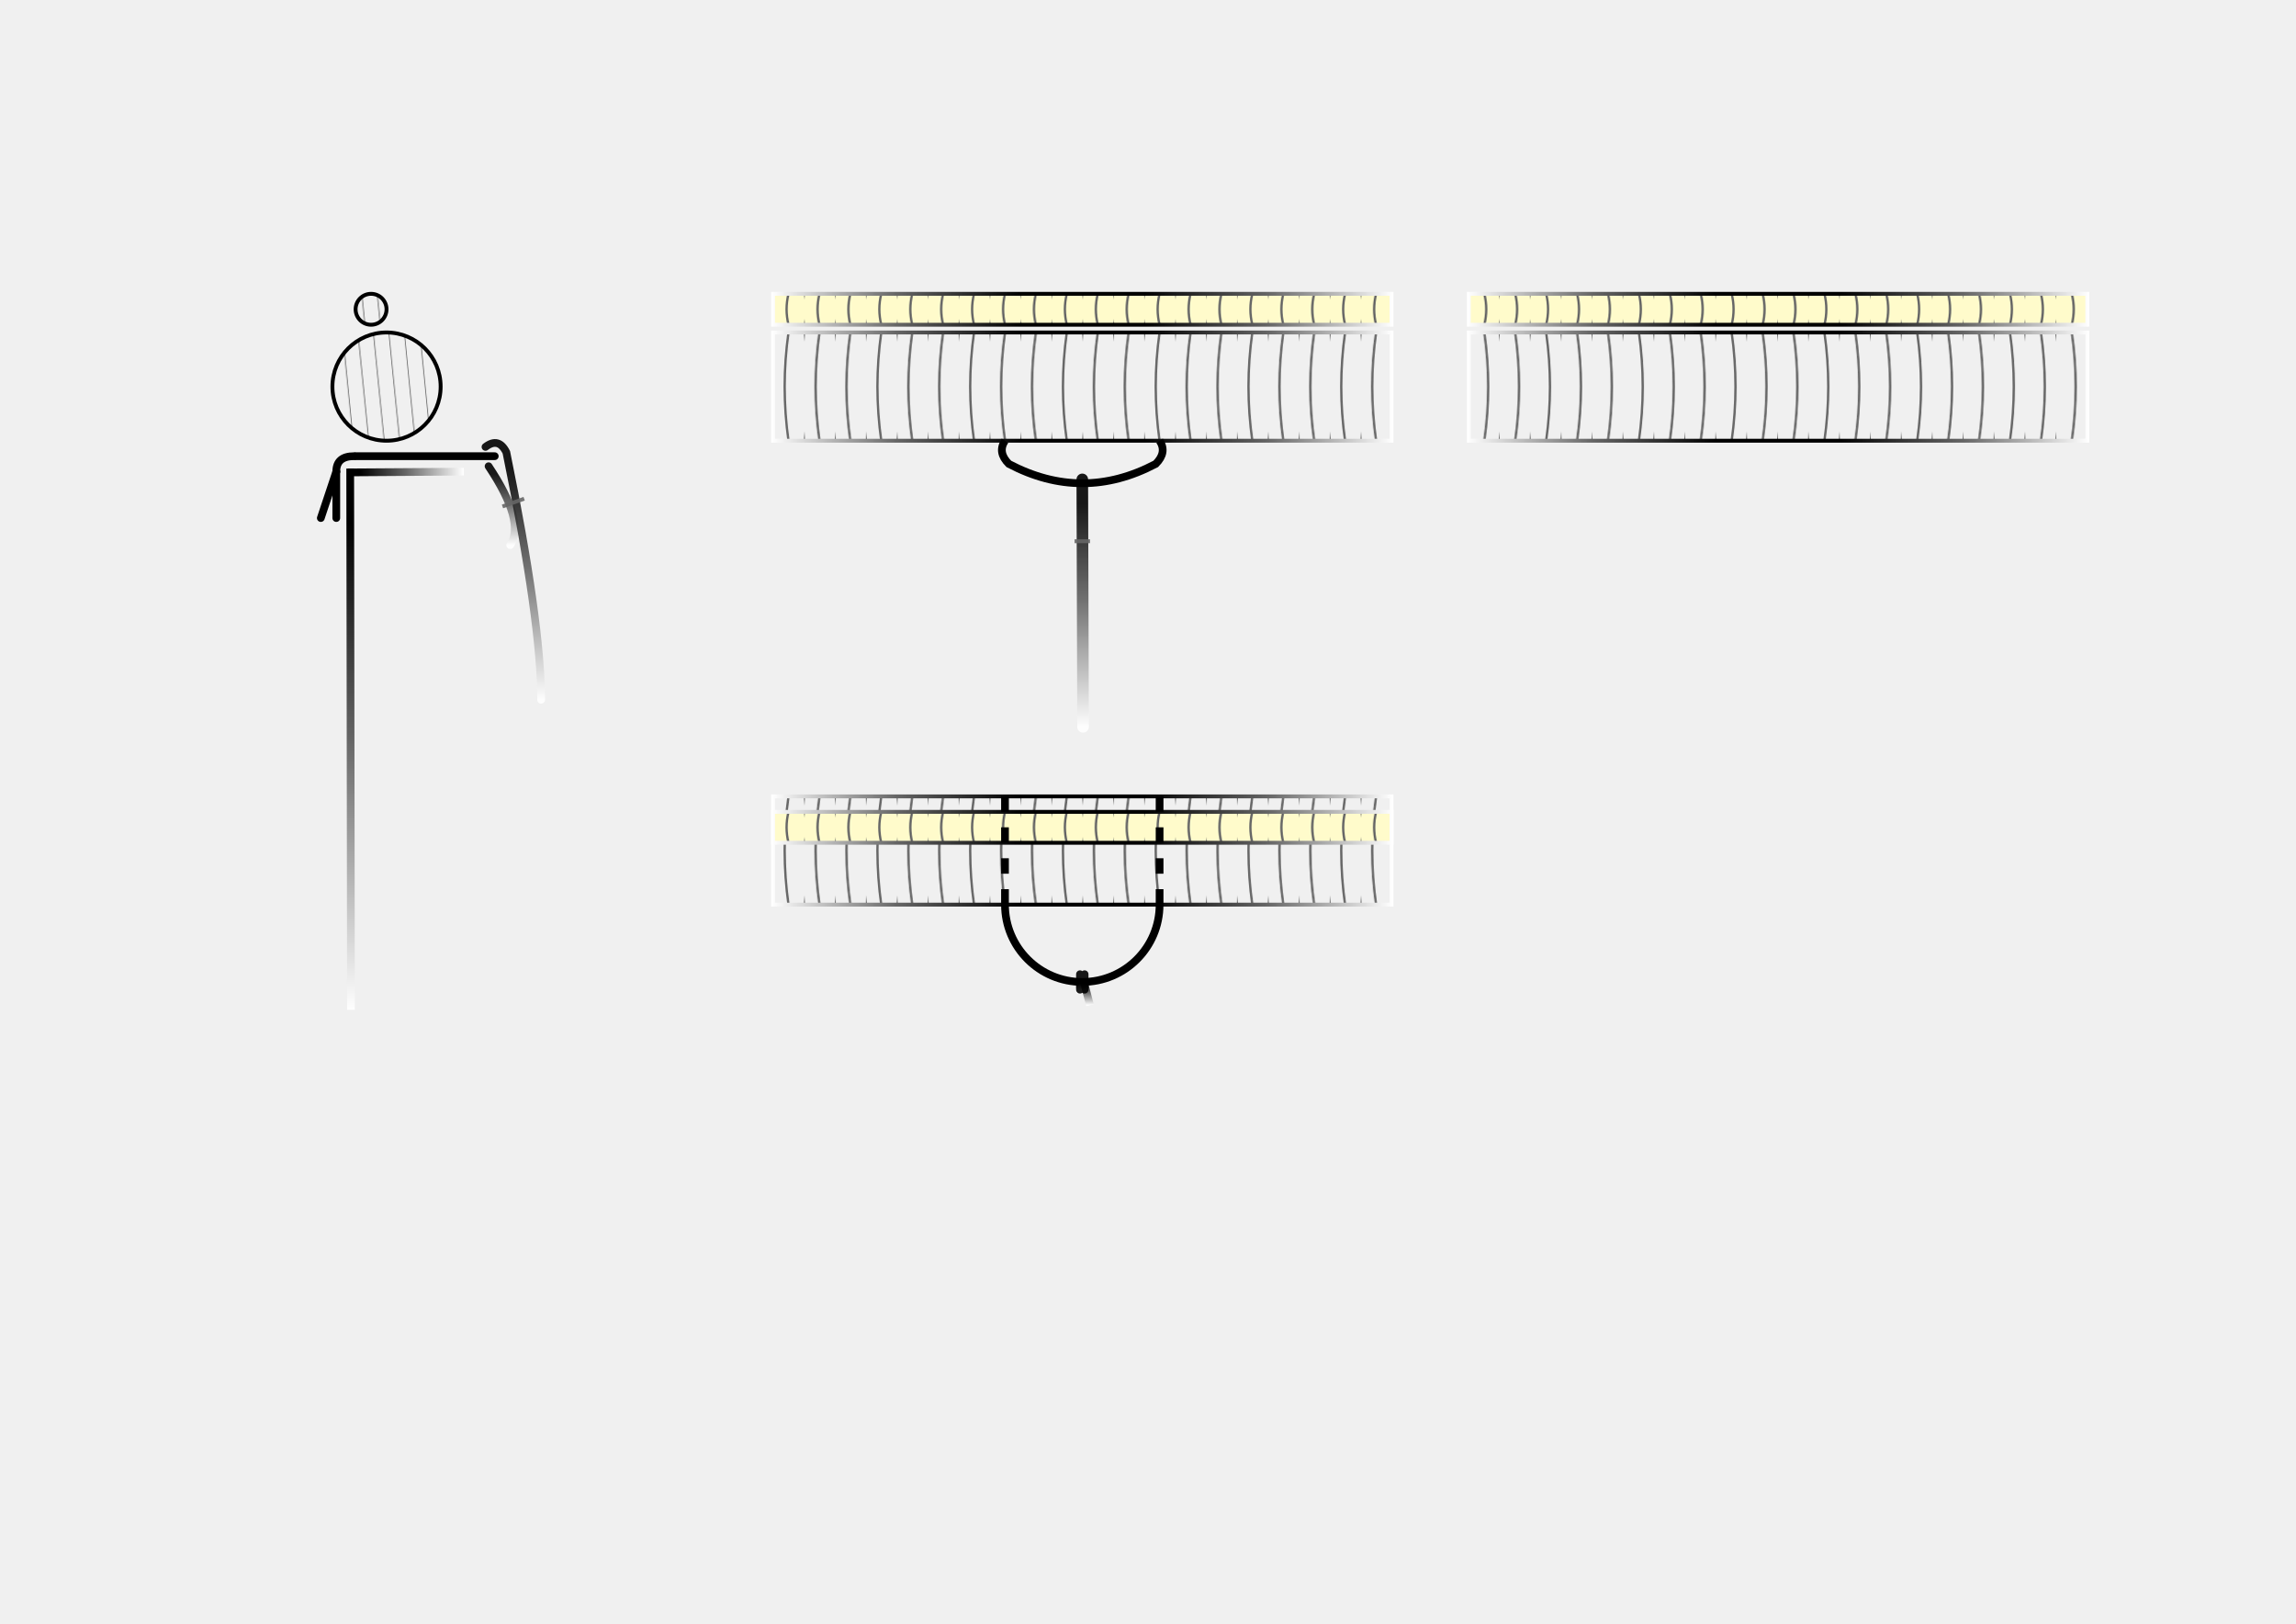
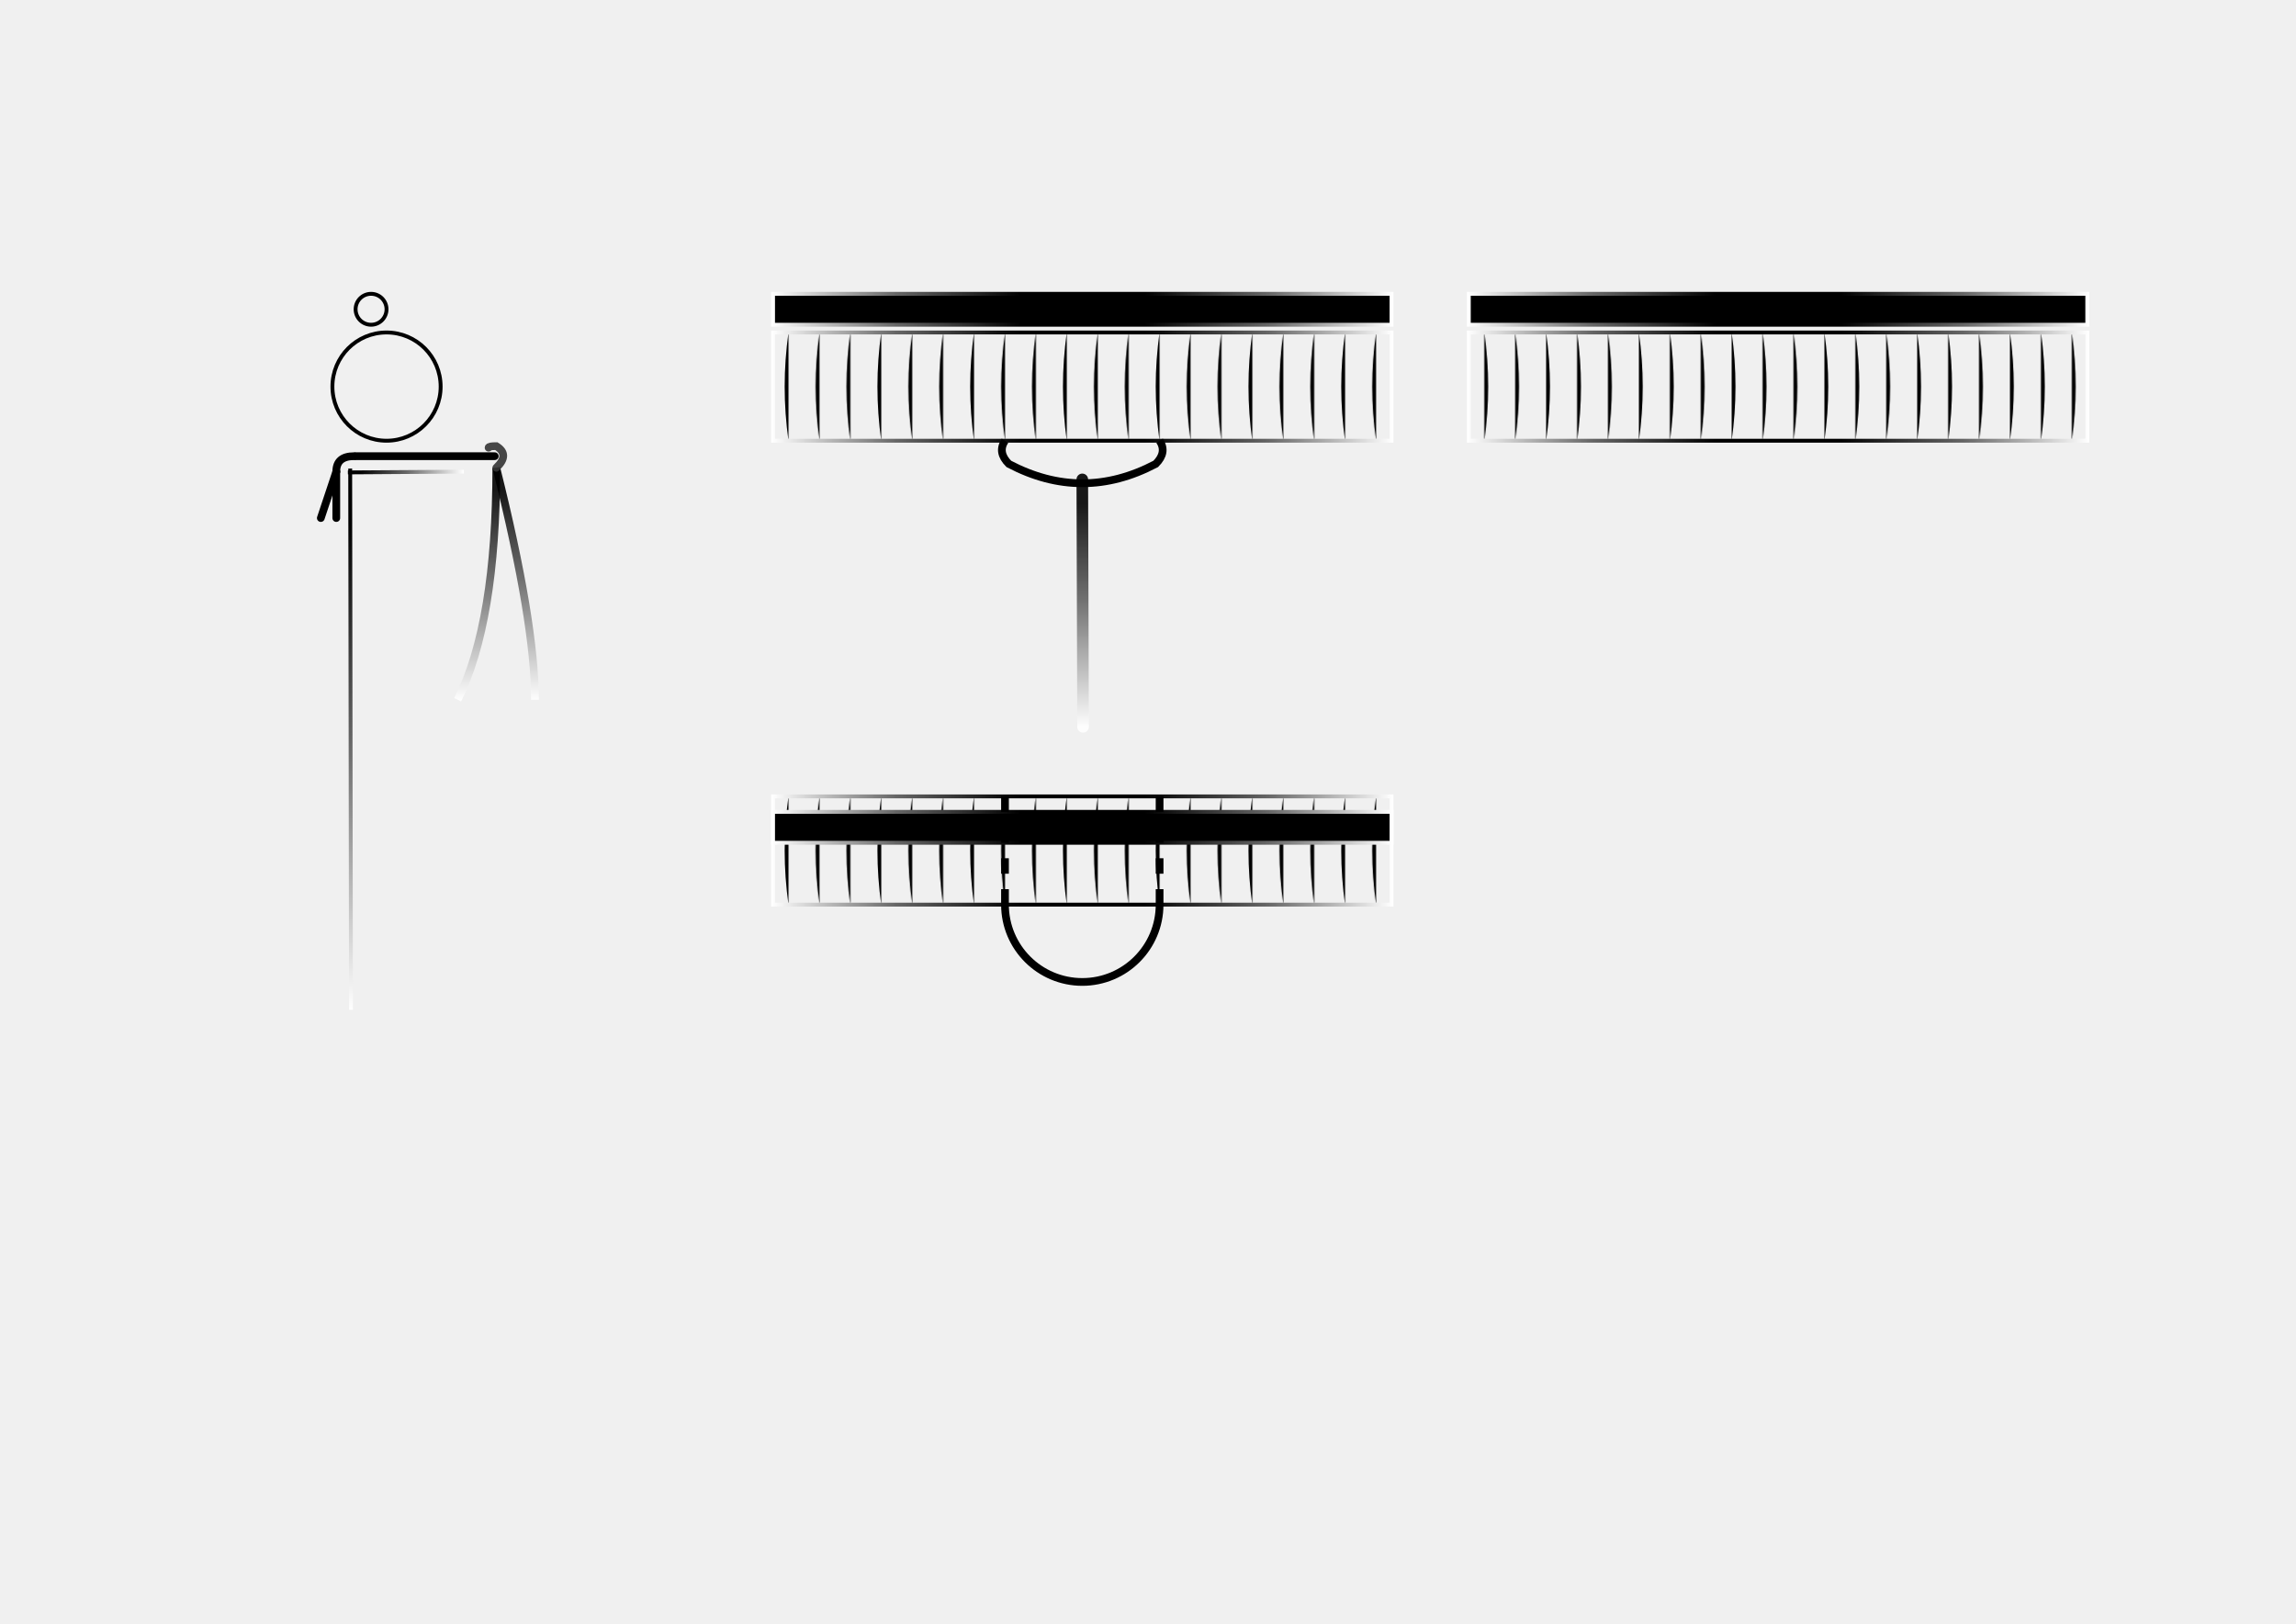
<svg xmlns="http://www.w3.org/2000/svg" xmlns:xlink="http://www.w3.org/1999/xlink" x="0" y="0" width="297mm" height="210mm" viewBox="0 0 297 210" preserveAspectRatio="xMinYMin meet" version="1.1">
  <defs>
    <linearGradient id="fading">
      <stop offset="0%" stop-color="#FFFFFF" />
      <stop offset="50%" stop-color="#666666" />
      <stop offset="90%" stop-color="#000000" />
    </linearGradient>
    <linearGradient id="fadingBothEnds">
      <stop offset="0%" stop-color="#FFFFFF" />
      <stop offset="20%" stop-color="#666666" />
      <stop offset="40%" stop-color="#000000" />
      <stop offset="60%" stop-color="#000000" />
      <stop offset="80%" stop-color="#666666" />
      <stop offset="100%" stop-color="#FFFFFF" />
    </linearGradient>
    <linearGradient id="fadingDown" xlink:href="#fading" x1="0%" y1="100%" x2="0%" y2="0%" />
    <linearGradient id="fadingUp" xlink:href="#fading" x1="0%" y1="0%" x2="0%" y2="100%" />
    <pattern id="gluedPattern" patternUnits="userSpaceOnUse" viewBox="0 0 3 5" x="0" y="0" width="3" height="5">
-       <path d="M 0,5 L 3,0 " class="glued" stroke="#666666" stroke-width="0.5" />
+       <path d="M 0,5 L 3,0 " class="line4" />
    </pattern>
    <pattern id="thicknessCutoutTile" patternUnits="userSpaceOnUse" patternContentUnits="userSpaceOnUse" x="0" y="-10" width="2" height="50">
-       <path d="M0,0 L5,50" class="line2" fill="none" stroke="#666666" stroke-width="0.1" stroke-linejoin="miter" />
+       <path d="M0,0 L5,50" class="line3" />
    </pattern>
    <pattern id="endbandFill" x="0" y="0" width="4" height="14" patternUnits="userSpaceOnUse">
-       <path d="M0,0 Q-1,7 0,14 M2,0 Q1,7 2,14" stroke="#666666" stroke-width="0.3" fill="none" />
+       <path d="M0,0 Q-1,7 0,14 M2,0 Q1,7 2,14" class="line2" />
    </pattern>
    <pattern id="endbandFill2" x="0" y="0" width="4" height="4" patternUnits="userSpaceOnUse">
-       <path d="M0,0 L4,0 4,4 0,4z" stroke="#FFFFFF" stroke-opacity="0" fill="#FFFBCB" fill-opacity="1" />
-       <path d="M0,0 Q-0.5,2 0,4 M2,0 Q1.5,2 2,4" stroke="#666666" stroke-width="0.3" fill="none" />
+       <path d="M0,0 L4,0 4,4 0,4z" class="fill2" />
+       <path d="M0,0 Q-0.5,2 0,4 M2,0 Q1.5,2 2,4" class="line2" />
    </pattern>
    <clipPath id="knot_back_clip">
      <path d="M-1,-1 L3,-1 3,2 -1,2z" />
    </clipPath>
    <clipPath id="span2_clip">
      <path d="M-1,-7 L-1,11 21,11 21,-7z" />
    </clipPath>
    <g id="endbandCore">
-       <circle r="7" cx="0" cy="0" fill="url(#thicknessCutoutTile)" />
+       <circle r="7" cx="0" cy="0" fill="url(#thicknessCutoutTile)" class="line4" />
    </g>
    <g id="endbandCore_front">
-       <path d="M0,0 L80,0 80,14 0,14z" stroke="url(#fadingBothEnds)" fill="url(#endbandFill)" />
+       <path d="M0,0 L80,0 80,14 0,14z" stroke="url(#fadingBothEnds)" fill="url(#endbandFill)" stroke-width="0.5" />
    </g>
    <g id="crowningCore">
-       <circle r="2" cx="0" cy="0" fill="url(#thicknessCutoutTile)" />
+       <circle r="2" cx="0" cy="0" fill="url(#thicknessCutoutTile)" class="line4" />
    </g>
    <g id="crowningCore_front">
-       <path d="M0,0 L80,0 80,4 0,4z" stroke="url(#fadingBothEnds)" fill="url(#endbandFill2)" />
-     </g>
-     <g id="textblock">
+       <path d="M0,0 L80,0 80,4 0,4z" stroke="url(#fadingBothEnds)" fill="url(#endbandFill2)" stroke-width="0.5" />
+     </g>
+     <g id="textblock" stroke-width="0.5">
      <g id="edges" transform="scale(-1, 1) translate(-45)">
        <path d="M0,0 L15,0.1" stroke="url(#fading)" />
        <path d="M0,0 L 70,0.1" stroke="url(#fading)" transform="rotate(-90, 45, 0) translate(-24.6, -30.4)" />
      </g>
    </g>
    <g id="type1">
      <path d="M0,0 L18,0" stroke-linecap="round" />
    </g>
    <g id="span_front">
      <path d="M0,0 Q-1,1.5 0.5,3 Q10,8 19.5,3 Q21,1.5 20,0" />
    </g>
    <g id="span_above">
      <path d="M0,0 A10,10 0 0,0 20,0" />
      <path d="M0,0 L0,-15 M20,0 L20,-15" stroke-linecap="butt" stroke-dasharray="2 2" />
    </g>
    <g id="multipleSpan_back">
      <path d="M0,0 Q10,2.5 20,0" stroke-linecap="round" />
    </g>
    <g id="multipleSpan_back_above" stroke-linecap="round">
      <path d="M1,-1 Q10,-5 19,-1" />
      <path d="M0,1 Q0,0 1,-1 M20,1 Q20,0 19,-1" />
    </g>
    <g id="closedLoop_front">
      <path d="M-0.5,0 Q-18,3 2,3.5 Q18,3 0.5,0" />
    </g>
    <g id="closedLoop_above">
      <path d="M-0.2,-0.5 Q-1,-8 -0.5,-15 M0.2,0 Q1,-8 0.5,-15" stroke-linecap="butt" stroke-dasharray="2 2" />
      <path d="M-0.5,0 Q-7.5,3 -8.5,8 A5,5 0 0,0 8.5,8 Q7.5,3 0.5,0" />
    </g>
    <g id="twistedSpan">
      <path d="M0,0 L10,0 Q16,0 18,-2 Q14,-4 10,0" stroke-linejoin="round" />
    </g>
    <g id="twistedSpan_front">
      <path d="M0,0.5 Q-7,-3.5 -5,-4.5 Q-1.5,-5.5 2,-1.5 Q2,0.5 0,0.5" />
    </g>
    <g id="twistedSpan_above">
      <path d="M-0.2,-0.5 Q-1,-8 -0.5,-15 M0.2,0 Q1,-8 0.5,-15" stroke-linecap="butt" stroke-dasharray="2 2" />
      <path d="M0,0 Q6,10 -3,12.5 Q-7,12 -0.5,0" />
    </g>
    <g id="twistedClosedLoop">
      <path d="M0,0 L10,0 Q19,0 18,-2 Q18,-3 15.7,-4 M14.3,-4.7 Q12,-6 12,-7 A1,1 0 0,1 16,-7 Q16,-4 10,0" stroke-linejoin="round" />
    </g>
    <g id="twistedClosedLoop_front">
      <path d="M0,0 Q-1,-4 2.1,-8 Q3.5,-12 0.5,-10 Q-0.5,-8 1,-6 Q8,-2 0,0" />
    </g>
    <g id="twistedClosedLoop_above" stroke-linejoin="round">
      <path d="M-0.2,-0.5 Q-1,-8 -0.5,-15 M0.2,0 Q1,-8 0.5,-15" stroke-linecap="butt" stroke-dasharray="2 2" />
      <path d="M0.5,0 Q8,6 0,8.5 Q2,3 -2,3.2 Q-4,5 0,8.5 Q-1,4 -0.2,0" />
    </g>
    <g id="knotted">
      <path d="M0,0 L2,0" stroke-linecap="round" />
      <ellipse rx="0.5" ry="0.8" cx="1.7" cy="0.5" transform="rotate(-22, 1.7,0.5)" />
      <path d="M2,1 L4,1" stroke-linecap="round" />
    </g>
    <g id="knotted_above" transform="rotate(-90, 0,0)">
      <use xlink:href="#knotted" />
    </g>
    <g id="knotted_back">
      <use xlink:href="#knotted" clip-path="url(#knot_back_clip)" />
    </g>
    <g id="frayed">
      <path d="M1.5,3 L-0.5,9" stroke-linecap="round" />
      <path d="M1.5,3 L1.5,9" stroke-linecap="round" />
      <path d="M1.5,3 Q1.5,1 3.8,1" stroke-linecap="round" />
    </g>
    <g id="frayed2">
      <path d="M4,1 Q-1.1,3 -1.5,9" />
      <path d="M4,1 Q-1.1,3 -1.5,9" transform="rotate(10, 4,1)" />
    </g>
    <g id="frayed_back">
      <path d="M1,0 Q-1,4.5 -2,9" />
      <path d="M1,0 Q0.5,4.5 0,9" />
      <path d="M1,0 Q1.5,4.5 2,9" />
      <path d="M1,0 Q3,4.5 4,9" />
    </g>
    <g id="knottedDoubleLength">
      <path d="M-4.8,32 Q0.2,22 0.2,2" stroke="url(#fadingDown)" />
      <path d="M5.2,32 Q5.2,22 0.2,2" stroke="url(#fadingDown)" />
-       <ellipse rx="1" ry="1.3" cx="0" cy="0" transform="rotate(-22, 1.7,0.5)" stroke="#333333" fill="#333333" />
+       <ellipse rx="1" ry="1.3" cx="0" cy="0" transform="rotate(-22, 1.7,0.5)" class="knot2" />
    </g>
    <g id="knottedDoubleLength_front">
      <use xlink:href="#knottedDoubleLength" />
    </g>
    <g id="knottedDoubleLength_above">
      <path d="M-0.8,4 Q0.1,2 0.2,1" stroke="url(#fadingDown)" />
      <path d="M1,4 Q0.2,1 0.2,1" stroke="url(#fadingDown)" />
-       <ellipse rx="1" ry="1.1" cx="0" cy="0" transform="rotate(-45, 1.7,0.5)" stroke="#333333" fill="#333333" />
+       <ellipse rx="1" ry="1.1" cx="0" cy="0" transform="rotate(-45, 1.7,0.5)" class="knot2" />
    </g>
    <g id="knottedSingleLength">
      <path d="M-0.8,6 Q0.2,2 0.2,2" stroke="url(#fadingDown)" />
      <path d="M5.2,32 Q5.2,22 0.2,2" stroke="url(#fadingDown)" />
-       <ellipse rx="1" ry="1.3" cx="0" cy="0" transform="rotate(-22, 1.7,0.5)" stroke="#333333" fill="#333333" />
+       <ellipse rx="1" ry="1.3" cx="0" cy="0" transform="rotate(-22, 1.7,0.5)" class="knot2" />
    </g>
    <g id="knottedSingleLength_front">
      <use xlink:href="#knottedSingleLength" />
    </g>
    <g id="knottedSingleLength_above">
      <path d="M-0.8,2 Q0.1,2 0.2,1" stroke="url(#fadingDown)" />
      <path d="M1,4 Q0.2,1 0.2,1" stroke="url(#fadingDown)" />
-       <ellipse rx="1" ry="1.1" cx="0" cy="0" transform="rotate(-45, 1.7,0.5)" stroke="#333333" fill="#333333" />
+       <ellipse rx="1" ry="1.1" cx="0" cy="0" transform="rotate(-45, 1.7,0.5)" class="knot2" />
    </g>
    <g id="hitchedDoubleLength">
      <path d="M-4.8,32 Q0.2,22 0.2,2" stroke="url(#fadingDown)" />
      <path d="M5.2,32 Q5.2,22 0.2,2" stroke="url(#fadingDown)" />
      <path d="M0.2,2 Q2,0.3 0.2,-0.8 Q-0.8,-0.8 -0.8,-0.6" stroke="#333333" stroke-linecap="round" />
-       <path d="M-0.8,1.6 Q-0.8,2 1.3,2 M-0.8,1.9 Q-0.8,2.3 1.3,2.3" stroke="#333333" stroke-linecap="round" />
+       <path d="M-0.8,1.6 Q-0.8,2 1.3,2 M-0.8,1.9 Q-0.8,2.3 1.3,2.3" class="hitched" stroke-linecap="round" />
    </g>
    <g id="hitchedDoubleLength_front">
      <path d="M-4.8,32 Q0.2,22 0.2,2" stroke="url(#fadingDown)" />
      <path d="M5.2,32 Q5.2,22 0.2,2" stroke="url(#fadingDown)" />
-       <path d="M0.1,2 Q0.3,0.3 -0.2,-0.6 Q-0.8,-0.7 -0.8,-0.7 M0.5,2 Q0.3,0.3 0.8,-0.6 Q1.4,-0.7 1.4,-0.7" stroke="#333333" stroke-linecap="round" />
-       <path d="M-1.2,1.6 Q0,2.5 1.8,1.6 M-1.2,1.9 Q0,2.8 1.8,1.9" stroke="#333333" stroke-linecap="round" />
+       <path d="M0.1,2 Q0.3,0.3 -0.2,-0.6 Q-0.8,-0.7 -0.8,-0.7 M0.5,2 Q0.3,0.3 0.8,-0.6 Q1.4,-0.7 1.4,-0.7" class="hitched" stroke-linecap="round" />
+       <path d="M-1.2,1.6 Q0,2.5 1.8,1.6 M-1.2,1.9 Q0,2.8 1.8,1.9" class="hitched" stroke-linecap="round" />
    </g>
    <g id="hitchedDoubleLength_above">
      <path d="M-0.8,4 Q0.1,2 0.2,1" stroke="url(#fadingDown)" />
      <path d="M1,4 Q0.2,1 0.2,1" stroke="url(#fadingDown)" />
-       <path d="M0.2,2 L-0.6,-0.2 M0,2.3 L-1,0.1 M0.2,2 L1.2,-0.2 M0.4,2.3 L1.6,0.1 " stroke="#333333" stroke-linecap="round" />
-       <path d="M-1.2,1.8 Q0,2.7 1.8,1.8 M-1.2,2.1 Q0,3 1.8,2.1" stroke="#333333" stroke-linecap="round" />
+       <path d="M0.2,2 L-0.6,-0.2 M0,2.3 L-1,0.1 M0.2,2 L1.2,-0.2 M0.4,2.3 L1.6,0.1" class="hitched" stroke-linecap="round" />
+       <path d="M-1.2,1.8 Q0,2.7 1.8,1.8 M-1.2,2.1 Q0,3 1.8,2.1" class="hitched" stroke-linecap="round" />
    </g>
    <g id="sewnSingleLength">
      <path d="M-0.8,1.8 Q4,9 2,12" stroke="url(#fadingDown)" stroke-linecap="round" />
      <path d="M6,32 Q6,22 1.5,0 Q0.5,-2 -1.2,-0.7" stroke="url(#fadingDown)" stroke-linecap="round" />
-       <path d="M3.8,6 L1,7" stroke="#666666" stroke-width="0.5" />
+       <path d="M3.8,6 L1,7" class="line4" />
    </g>
    <g id="sewnSingleLength_front">
      <path d="M0.1,32 L0,0" stroke="url(#fadingDown)" stroke-linecap="round" />
-       <path d="M-1,8 L1,8" stroke="#666666" stroke-width="0.5" />
+       <path d="M-1,8 L1,8" class="line4" />
    </g>
    <g id="sewnSingleLength_above">
      <path d="M-0.8,2 Q0.1,2 0.2,1" stroke="url(#fadingDown)" />
      <path d="M1,4 Q0.2,1 0.2,1" stroke="url(#fadingDown)" />
-       <path d="M-0.3,0 L-0.3,2 M0.3,0 L0.3,2" stroke="#000000" stroke-linecap="round" />
+       <path d="M-0.3,0 L-0.3,2 M0.3,0 L0.3,2" class="line" stroke-linecap="round" />
    </g>
    <g id="ɡeneric">
      <path d="M-0.8,1.8 Q4,9 2,12" stroke="url(#fadingDown)" stroke-linecap="round" />
      <path d="M6,32 Q6,22 1.5,0 Q0.5,-2 -1.2,-0.7" stroke="url(#fadingDown)" stroke-linecap="round" />
    </g>
    <g id="ɡeneric_front">
      <path d="M0.1,32 L0,0" stroke="url(#fadingDown)" stroke-linecap="round" />
    </g>
    <g id="ɡeneric_above">
      <path d="M-0.8,2 Q0.1,2 0.2,1" stroke="url(#fadingDown)" />
      <path d="M1,4 Q0.2,1 0.2,1" stroke="url(#fadingDown)" />
-       <path d="M-0.3,0 L-0.3,2 M0.3,0 L0.3,2" stroke="#000000" stroke-linecap="round" />
+       <path d="M-0.3,0 L-0.3,2 M0.3,0 L0.3,2" class="line" stroke-linecap="round" />
    </g>
    <g id="plaitedGroup">
-       <g id="plaitedFill_insetSimple" transform="translate(1, 0)">
-         <path d="M1,0 L2,1" stroke="#000000" stroke-width="0.2" fill="none" />
-         <path d="M0,0 L2,2" stroke="#000000" stroke-width="0.2" fill="none" />
-         <path d="M0,1 L2,3" stroke="#000000" stroke-width="0.2" fill="none" />
-         <path d="M0,2 L1,3" stroke="#000000" stroke-width="0.2" fill="none" />
-         <path d="M0,0 L2,2" stroke="#000000" stroke-width="0.2" fill="none" />
-         <path d="M0,0 Q-0.25,0.5 0,1" stroke="#000000" stroke-width="0.2" fill="none" />
-         <path d="M0,1 Q-0.25,1.5 0,2" stroke="#000000" stroke-width="0.2" fill="none" />
-         <path d="M0,2 Q-0.25,2.5 0,3" stroke="#000000" stroke-width="0.2" fill="none" />
-         <path d="M2,0 Q2.25,0.5 2,1" stroke="#000000" stroke-width="0.2" fill="none" />
-         <path d="M2,1 Q2.25,1.5 2,2" stroke="#000000" stroke-width="0.2" fill="none" />
-         <path d="M2,2 Q2.25,2.5 2,3" stroke="#000000" stroke-width="0.2" fill="none" />
-       </g>
-       <g id="plaitedFill_insetSimple_front" transform="translate(1, 0)">
-         <path d="M0,0 L2,1" stroke="#000000" stroke-width="0.2" fill="none" />
-         <path d="M0,1 L2,2" stroke="#000000" stroke-width="0.2" fill="none" />
-         <path d="M0,2 L2,3" stroke="#000000" stroke-width="0.2" fill="none" />
-         <path d="M2,0 L1,0.5" stroke="#000000" stroke-width="0.2" fill="none" />
-         <path d="M3,0.5 L1,1.5" stroke="#000000" stroke-width="0.2" fill="none" />
-         <path d="M3,1.5 L1,2.5" stroke="#000000" stroke-width="0.2" fill="none" />
-         <path d="M3,2.5 L2,3" stroke="#000000" stroke-width="0.2" fill="none" />
-         <path d="M0,0 Q-0.5,0.5 0,1" stroke="#000000" stroke-width="0.2" fill="none" />
-         <path d="M0,1 Q-0.5,1.5 0,2" stroke="#000000" stroke-width="0.2" fill="none" />
-         <path d="M0,2 Q-0.5,2.5 0,3" stroke="#000000" stroke-width="0.2" fill="none" />
-         <path d="M3,-0.5 Q3.5,0 3,0.5" stroke="#000000" stroke-width="0.2" fill="none" />
-         <path d="M3,0.5 Q3.5,1 3,1.5" stroke="#000000" stroke-width="0.2" fill="none" />
-         <path d="M3,1.5 Q3.5,2 3,2.5" stroke="#000000" stroke-width="0.2" fill="none" />
-         <path d="M3,2.5 Q3.5,3 3,3.5" stroke="#000000" stroke-width="0.2" fill="none" />
-       </g>
-       <g id="plaitedFill_insetComplex" transform="translate(1, 0)">
-         <path d="M0,0 L2,0.5" stroke="#000000" stroke-width="0.2" fill="none" />
-         <path d="M0,0.5 L2,1" stroke="#000000" stroke-width="0.2" fill="none" />
-         <path d="M0,1 L2,1.5" stroke="#000000" stroke-width="0.2" fill="none" />
-         <path d="M0,1.5 L2,2" stroke="#000000" stroke-width="0.2" fill="none" />
-         <path d="M0,2 L2,2.5" stroke="#000000" stroke-width="0.2" fill="none" />
-         <path d="M0,2.5 L2,3" stroke="#000000" stroke-width="0.2" fill="none" />
-         <path d="M0,0 Q-0.25,0.25 0,0.5" stroke="#000000" stroke-width="0.2" fill="none" />
-         <path d="M0,0.5 Q-0.25,0.75 0,1" stroke="#000000" stroke-width="0.2" fill="none" />
-         <path d="M0,1 Q-0.25,1.25 0,1.5" stroke="#000000" stroke-width="0.2" fill="none" />
-         <path d="M0,1.5 Q-0.25,1.75 0,2" stroke="#000000" stroke-width="0.2" fill="none" />
-         <path d="M0,2 Q-0.25,2.25 0,2.5" stroke="#000000" stroke-width="0.2" fill="none" />
-         <path d="M0,2.5 Q-0.25,2.75 0,3" stroke="#000000" stroke-width="0.2" fill="none" />
-         <path d="M2,0 Q2.25,0.25 2,0.5" stroke="#000000" stroke-width="0.2" fill="none" />
-         <path d="M2,0.5 Q2.25,0.75 2,1" stroke="#000000" stroke-width="0.2" fill="none" />
-         <path d="M2,1 Q2.25,1.25 2,1.5" stroke="#000000" stroke-width="0.2" fill="none" />
-         <path d="M2,1.5 Q2.25,1.75 2,2" stroke="#000000" stroke-width="0.2" fill="none" />
-         <path d="M2,2 Q2.25,2.25 2,2.5" stroke="#000000" stroke-width="0.2" fill="none" />
-         <path d="M2,2.5 Q2.25,2.75 2,3" stroke="#000000" stroke-width="0.2" fill="none" />
+       <g id="plaitedFill_insetSimple" transform="translate(1, 0)" class="line5">
+         <path d="M1,0 L2,1" />
+         <path d="M0,0 L2,2" />
+         <path d="M0,1 L2,3" />
+         <path d="M0,2 L1,3" />
+         <path d="M0,0 L2,2" />
+         <path d="M0,0 Q-0.25,0.5 0,1" />
+         <path d="M0,1 Q-0.25,1.5 0,2" />
+         <path d="M0,2 Q-0.25,2.5 0,3" />
+         <path d="M2,0 Q2.25,0.5 2,1" />
+         <path d="M2,1 Q2.25,1.5 2,2" />
+         <path d="M2,2 Q2.25,2.5 2,3" />
+       </g>
+       <g id="plaitedFill_insetSimple_front" transform="translate(1, 0)" class="line5">
+         <path d="M0,0 L2,1" />
+         <path d="M0,1 L2,2" />
+         <path d="M0,2 L2,3" />
+         <path d="M2,0 L1,0.5" />
+         <path d="M3,0.5 L1,1.5" />
+         <path d="M3,1.5 L1,2.5" />
+         <path d="M3,2.5 L2,3" />
+         <path d="M0,0 Q-0.5,0.5 0,1" />
+         <path d="M0,1 Q-0.5,1.5 0,2" />
+         <path d="M0,2 Q-0.5,2.5 0,3" />
+         <path d="M3,-0.5 Q3.5,0 3,0.5" />
+         <path d="M3,0.5 Q3.5,1 3,1.5" />
+         <path d="M3,1.5 Q3.5,2 3,2.5" />
+         <path d="M3,2.5 Q3.5,3 3,3.5" />
+       </g>
+       <g id="plaitedFill_insetComplex" transform="translate(1, 0)" class="line5">
+         <path d="M0,0 L2,0.5" />
+         <path d="M0,0.5 L2,1" />
+         <path d="M0,1 L2,1.5" />
+         <path d="M0,1.5 L2,2" />
+         <path d="M0,2 L2,2.5" />
+         <path d="M0,2.5 L2,3" />
+         <path d="M0,0 Q-0.25,0.25 0,0.5" />
+         <path d="M0,0.5 Q-0.25,0.75 0,1" />
+         <path d="M0,1 Q-0.25,1.25 0,1.5" />
+         <path d="M0,1.5 Q-0.25,1.75 0,2" />
+         <path d="M0,2 Q-0.25,2.25 0,2.5" />
+         <path d="M0,2.5 Q-0.25,2.75 0,3" />
+         <path d="M2,0 Q2.25,0.25 2,0.5" />
+         <path d="M2,0.5 Q2.25,0.75 2,1" />
+         <path d="M2,1 Q2.25,1.25 2,1.5" />
+         <path d="M2,1.5 Q2.25,1.75 2,2" />
+         <path d="M2,2 Q2.25,2.25 2,2.5" />
+         <path d="M2,2.5 Q2.25,2.75 2,3" />
      </g>
      <g id="plaitedFill_insetComplex_front" transform="translate(1, 0)">
-         <path d="M1.25,0 L2.25,0.25" stroke="#000000" stroke-width="0.1" fill="none" />
-         <path d="M0,0 L3,1" stroke="#000000" stroke-width="0.1" fill="none" />
-         <path d="M0,0.5 L2.25,1.25" stroke="#000000" stroke-width="0.1" fill="none" />
-         <path d="M0,1 L3,2" stroke="#000000" stroke-width="0.1" fill="none" />
-         <path d="M0,1.5 L2.25,2.25" stroke="#000000" stroke-width="0.1" fill="none" />
-         <path d="M0,2 L3,3" stroke="#000000" stroke-width="0.1" fill="none" />
-         <path d="M0,2.5 L2.25,3.25" stroke="#000000" stroke-width="0.1" fill="none" />
-         <path d="M0,3 L3,4" stroke="#000000" stroke-width="0.1" fill="none" />
-         <path d="M0,3.5 L2.25,4.25" stroke="#000000" stroke-width="0.1" fill="none" />
-         <path d="M0,4 L1.5,4.5" stroke="#000000" stroke-width="0.1" fill="none" />
-         <path d="M3,0 L1.5,0.5" stroke="#000000" stroke-width="0.1" fill="none" />
-         <path d="M4.5,0 L2.25,0.75" stroke="#000000" stroke-width="0.1" fill="none" />
-         <path d="M4.5,0.5 L1.5,1.5" stroke="#000000" stroke-width="0.1" fill="none" />
-         <path d="M4.5,1 L2.25,1.75" stroke="#000000" stroke-width="0.1" fill="none" />
-         <path d="M4.5,1.5 L1.5,2.5" stroke="#000000" stroke-width="0.1" fill="none" />
-         <path d="M4.5,2 L2.25,2.75" stroke="#000000" stroke-width="0.1" fill="none" />
-         <path d="M4.5,2.5 L1.5,3.5" stroke="#000000" stroke-width="0.1" fill="none" />
-         <path d="M4.5,3 L2.25,3.75" stroke="#000000" stroke-width="0.1" fill="none" />
-         <path d="M4.5,3.5 L1.5,4.5" stroke="#000000" stroke-width="0.1" fill="none" />
-         <path d="M4.5,4 L3,4.5" stroke="#000000" stroke-width="0.1" fill="none" />
-         <path d="M0,0 Q-0.25,0.25 0,0.5" stroke="#000000" stroke-width="0.2" fill="none" />
-         <path d="M0,0.5 Q-0.25,0.75 0,1" stroke="#000000" stroke-width="0.2" fill="none" />
-         <path d="M0,1 Q-0.25,1.25 0,1.5" stroke="#000000" stroke-width="0.2" fill="none" />
-         <path d="M0,1.5 Q-0.25,1.75 0,2" stroke="#000000" stroke-width="0.2" fill="none" />
-         <path d="M0,2 Q-0.25,2.25 0,2.5" stroke="#000000" stroke-width="0.2" fill="none" />
-         <path d="M0,2.5 Q-0.25,2.75 0,3" stroke="#000000" stroke-width="0.2" fill="none" />
-         <path d="M0,3 Q-0.25,3.25 0,3.5" stroke="#000000" stroke-width="0.2" fill="none" />
-         <path d="M0,3.5 Q-0.25,3.75 0,4" stroke="#000000" stroke-width="0.2" fill="none" />
-         <path d="M0,4 Q-0.25,4.25 0,4.5" stroke="#000000" stroke-width="0.2" fill="none" />
-         <path d="M4.5,0 Q4.75,0.25 4.5,0.5" stroke="#000000" stroke-width="0.2" fill="none" />
-         <path d="M4.5,0.5 Q4.75,0.75 4.5,1" stroke="#000000" stroke-width="0.2" fill="none" />
-         <path d="M4.5,1 Q4.75,1.25 4.5,1.5" stroke="#000000" stroke-width="0.2" fill="none" />
-         <path d="M4.5,1.5 Q4.75,1.75 4.5,2" stroke="#000000" stroke-width="0.2" fill="none" />
-         <path d="M4.5,2 Q4.75,2.25 4.5,2.5" stroke="#000000" stroke-width="0.2" fill="none" />
-         <path d="M4.5,2.5 Q4.75,2.75 4.5,3" stroke="#000000" stroke-width="0.2" fill="none" />
-         <path d="M4.5,3 Q4.75,3.25 4.5,3.5" stroke="#000000" stroke-width="0.2" fill="none" />
-         <path d="M4.5,3.5 Q4.75,3.75 4.5,4" stroke="#000000" stroke-width="0.2" fill="none" />
-         <path d="M4.5,4 Q4.75,4.25 4.5,4.5" stroke="#000000" stroke-width="0.2" fill="none" />
+         <g class="line6">
+           <path d="M1.25,0 L2.25,0.25" />
+           <path d="M0,0 L3,1" />
+           <path d="M0,0.5 L2.25,1.25" />
+           <path d="M0,1 L3,2" />
+           <path d="M0,1.5 L2.25,2.25" />
+           <path d="M0,2 L3,3" />
+           <path d="M0,2.5 L2.25,3.25" />
+           <path d="M0,3 L3,4" />
+           <path d="M0,3.5 L2.25,4.25" />
+           <path d="M0,4 L1.5,4.5" />
+           <path d="M3,0 L1.5,0.5" />
+           <path d="M4.5,0 L2.25,0.75" />
+           <path d="M4.5,0.5 L1.5,1.5" />
+           <path d="M4.5,1 L2.25,1.75" />
+           <path d="M4.5,1.5 L1.5,2.5" />
+           <path d="M4.5,2 L2.25,2.75" />
+           <path d="M4.5,2.5 L1.5,3.5" />
+           <path d="M4.5,3 L2.25,3.75" />
+           <path d="M4.5,3.5 L1.5,4.5" />
+           <path d="M4.5,4 L3,4.5" />
+         </g>
+         <g class="line5">
+           <path d="M0,0 Q-0.25,0.25 0,0.5" />
+           <path d="M0,0.5 Q-0.25,0.75 0,1" />
+           <path d="M0,1 Q-0.25,1.25 0,1.5" />
+           <path d="M0,1.5 Q-0.25,1.75 0,2" />
+           <path d="M0,2 Q-0.25,2.25 0,2.5" />
+           <path d="M0,2.5 Q-0.25,2.75 0,3" />
+           <path d="M0,3 Q-0.25,3.25 0,3.5" />
+           <path d="M0,3.5 Q-0.25,3.75 0,4" />
+           <path d="M0,4 Q-0.25,4.25 0,4.5" />
+           <path d="M4.5,0 Q4.75,0.25 4.5,0.5" />
+           <path d="M4.5,0.5 Q4.75,0.75 4.5,1" />
+           <path d="M4.5,1 Q4.75,1.25 4.5,1.5" />
+           <path d="M4.5,1.5 Q4.75,1.75 4.5,2" />
+           <path d="M4.5,2 Q4.75,2.25 4.5,2.5" />
+           <path d="M4.5,2.5 Q4.75,2.75 4.5,3" />
+           <path d="M4.5,3 Q4.75,3.25 4.5,3.5" />
+           <path d="M4.5,3.5 Q4.75,3.75 4.5,4" />
+           <path d="M4.5,4 Q4.75,4.25 4.5,4.5" />
+         </g>
      </g>
      <pattern id="plaitedFillSimple" x="-1" y="0" width="4.5" height="2" patternContentUnits="userSpaceOnUse" patternUnits="userSpaceOnUse" stroke-linecap="round">
        <use xlink:href="#plaitedFill_insetSimple" />
      </pattern>
      <pattern id="plaitedFillSimple_front" x="-1" y="0" width="4.5" height="2" patternContentUnits="userSpaceOnUse" patternUnits="userSpaceOnUse" stroke-linecap="round">
        <use xlink:href="#plaitedFill_insetSimple_front" />
      </pattern>
      <pattern id="plaitedFillComplex" x="-1" y="0" width="6" height="2" patternContentUnits="userSpaceOnUse" patternUnits="userSpaceOnUse" stroke-linecap="round">
        <use xlink:href="#plaitedFill_insetComplex" />
      </pattern>
      <pattern id="plaitedFillComplex_front" x="-1" y="0" width="6" height="2" patternContentUnits="userSpaceOnUse" patternUnits="userSpaceOnUse" stroke-linecap="round">
        <use xlink:href="#plaitedFill_insetComplex_front" />
      </pattern>
      <mask id="fadingMaskPlaited">
        <path d="M-1,0 L5,0 5,30 -1,30z" stroke-width="0.1" stroke="url(#fadingUp)" fill="url(#fadingUp)" />
      </mask>
      <g id="plaitedSectionSimple">
-         <line x1="1.8" x2="1.8" y1="5.7" y2="32" stroke="#FFFFFF" stroke-opacity="1" stroke-width="4.25" />
+         <line x1="1.8" x2="1.8" y1="5.7" y2="32" class="filler" stroke-width="4.25" />
        <line x1="1.8" x2="1.8" y1="5.7" y2="32" stroke="url(#plaitedFillSimple)" stroke-width="4.25" mask="url(#fadingMaskPlaited)" />
      </g>
      <g id="plaitedSectionSimple_front">
-         <line x1="1.5" x2="1.5" y1="5.7" y2="32" stroke="#FFFFFF" stroke-opacity="1" stroke-width="3.2" />
+         <line x1="1.5" x2="1.5" y1="5.7" y2="32" class="filler" stroke-width="3.2" />
        <line x1="1.8" x2="1.8" y1="5.7" y2="32" stroke="url(#plaitedFillSimple_front)" stroke-width="4.25" mask="url(#fadingMaskPlaited)" />
      </g>
      <g id="plaitedSectionComplex">
-         <line x1="1.8" x2="1.8" y1="5.7" y2="32" stroke="#FFFFFF" stroke-opacity="1" stroke-width="6" />
+         <line x1="1.8" x2="1.8" y1="5.7" y2="32" class="filler" stroke-width="6" />
        <line x1="1.8" x2="1.8" y1="5.7" y2="32" stroke="url(#plaitedFillComplex)" stroke-width="6" mask="url(#fadingMaskPlaited)" />
      </g>
      <g id="plaitedSectionComplex_front">
-         <line x1="1.8" x2="1.8" y1="5.7" y2="32" stroke="#FFFFFF" stroke-opacity="1" stroke-width="6" />
+         <line x1="1.8" x2="1.8" y1="5.7" y2="32" class="filler" stroke-width="6" />
        <line x1="1.8" x2="1.8" y1="5.7" y2="32" stroke="url(#plaitedFillComplex_front)" stroke-width="6" mask="url(#fadingMaskPlaited)" />
      </g>
      <g id="plaited">
        <use xlink:href="#plaitedSectionSimple" transform="translate(-0.4,0)" />
-         <path d="M-0.8,1.8 Q1,6 1.5,6" stroke="#000000" stroke-linecap="round" />
-         <path d="M0,6 Q0,6 1.5,0 Q0.5,-2 -1.2,-0.7" stroke="#000000" stroke-linecap="round" />
+         <path d="M-0.8,1.8 Q1,6 1.5,6" class="line" stroke-linecap="round" />
+         <path d="M0,6 Q0,6 1.5,0 Q0.5,-2 -1.2,-0.7" class="line" stroke-linecap="round" />
      </g>
      <g id="plaited_front">
        <use xlink:href="#plaitedSectionSimple_front" transform="translate(-0.8,0)" />
        <g transform="translate(-0.4)">
-           <path d="M0.8,-0.7 Q1,6 1.5,6" stroke="#000000" stroke-linecap="round" />
-           <path d="M0,6 Q0.6,5 0.6,-0.7" stroke="#000000" stroke-linecap="round" />
+           <path d="M0.8,-0.7 Q1,6 1.5,6" class="line" stroke-linecap="round" />
+           <path d="M0,6 Q0.6,5 0.6,-0.7" class="line" stroke-linecap="round" />
        </g>
        <g transform="translate(0.4)">
-           <path d="M1.3,-0.7 Q1,6 1.5,6" stroke="#000000" stroke-linecap="round" />
-           <path d="M0,6 Q0.6,5 0.6,-0.7" stroke="#000000" stroke-linecap="round" />
+           <path d="M1.3,-0.7 Q1,6 1.5,6" class="line" stroke-linecap="round" />
+           <path d="M0,6 Q0.6,5 0.6,-0.7" class="line" stroke-linecap="round" />
        </g>
+       </g>
+       <g id="plaited_above">
+         <path d="M-1.3,0 L-1.3,2 M1.3,0 L1.3,2" class="line" stroke-linecap="round" />
+         <path d="M-0.3,0 L-0.3,2 M0.3,0 L0.3,2" class="line" stroke-linecap="round" />
      </g>
    </g>
    <g id="pliedGroup">
      <g id="pliedFill_inset">
-         <path d="M1.1,0 Q2,0.5 2.5,0.5" stroke="#000000" stroke-width="0.3" fill="none" />
-         <path d="M0,0 Q1.25,1.5 2.5,1.5" stroke="#000000" stroke-width="0.3" fill="none" />
-         <path d="M0,1 Q0.9,2 1.25,2" stroke="#000000" stroke-width="0.3" fill="none" />
-         <path d="M0,0 L0,2 M2.5,0 L2.5,2" stroke="#000000" stroke-width="0.3" />
+         <path d="M1.1,0 Q2,0.5 2.5,0.5" class="line2" />
+         <path d="M0,0 Q1.25,1.5 2.5,1.5" class="line2" />
+         <path d="M0,1 Q0.9,2 1.25,2" class="line2" />
+         <path d="M0,0 L0,2 M2.5,0 L2.5,2" class="line2" />
      </g>
      <pattern id="pliedFill" x="-0.55" y="0" width="2.5" height="2" patternUnits="userSpaceOnUse" stroke-linecap="round">
        <use xlink:href="#pliedFill_inset" />
      </pattern>
      <mask id="fadingMaskPlied">
        <path d="M-0.5,0 L3,0 3,30 -0.5,30z" stroke-width="0.1" stroke="url(#fadingUp)" fill="url(#fadingUp)" />
      </mask>
      <g id="pliedSection">
-         <line x1="0.7" x2="0.7" y1="5.7" y2="32" stroke="#FFFFFF" stroke-opacity="1" stroke-width="2.5" />
+         <line x1="0.7" x2="0.7" y1="5.7" y2="32" class="filler" stroke-width="2.5" />
        <line x1="0.7" x2="0.7" y1="5.7" y2="32" stroke="url(#pliedFill)" stroke-width="2.5" mask="url(#fadingMaskPlied)" />
      </g>
      <g id="plied">
        <use xlink:href="#pliedSection" />
-         <path d="M-0.8,1.8 Q1,6 1.5,6" stroke="#000000" stroke-linecap="round" />
-         <path d="M0,6 Q0,6 1.5,0 Q0.5,-2 -1.2,-0.7" stroke="#000000" stroke-linecap="round" />
+         <path d="M-0.8,1.8 Q1,6 1.5,6" class="line" stroke-linecap="round" />
+         <path d="M0,6 Q0,6 1.5,0 Q0.5,-2 -1.2,-0.7" class="line" stroke-linecap="round" />
      </g>
      <g id="plied_front">
        <use xlink:href="#pliedSection" />
-         <path d="M0.8,-0.7 Q1,6 1.5,6" stroke="#000000" stroke-linecap="round" />
-         <path d="M0,6 Q0.6,5 0.6,-0.7" stroke="#000000" stroke-linecap="round" />
+         <path d="M0.8,-0.7 Q1,6 1.5,6" class="line" stroke-linecap="round" />
+         <path d="M0,6 Q0.6,5 0.6,-0.7" class="line" stroke-linecap="round" />
+       </g>
+       <g id="plied_above">
+         <path d="M-1.3,0 L-1.3,2 M1.3,0 L1.3,2" class="line" stroke-linecap="round" />
+         <path d="M-0.3,0 L-0.3,2 M0.3,0 L0.3,2" class="line" stroke-linecap="round" />
      </g>
    </g>
  </defs>
  <use xlink:href="#endbandCore" x="50" y="50" stroke="#000000" stroke-width="0.5" />
  <use xlink:href="#crowningCore" x="48" y="40" stroke="#000000" stroke-width="0.5" />
  <use xlink:href="#textblock" x="15" y="61" stroke="#000000" stroke-width="1" fill="none" />
  <use xlink:href="#type1" x="46" y="59" stroke="#000000" stroke-width="1" />
  <use xlink:href="#frayed" x="42" y="58" stroke="#000000" stroke-width="1" fill="none" />
-   <use xlink:href="#sewnSingleLength" x="64" y="58.5" stroke-width="1" stroke-opacity="0.9" fill="none" />
+   <use xlink:href="#hitchedDoubleLength" x="64" y="58.5" stroke-width="1" stroke-opacity="0.9" fill="none" />
  <use xlink:href="#endbandCore_front" x="100" y="43" stroke="#000000" stroke-width="0.5" fill="none" />
  <use xlink:href="#crowningCore_front" x="100" y="38" stroke="#000000" stroke-width="0.5" fill="none" />
  <use xlink:href="#span_front" x="130" y="57" stroke="#000000" stroke-width="1" fill="none" />
  <use xlink:href="#sewnSingleLength_front" x="140" y="62" stroke-width="1.5" stroke-opacity="0.9" fill="none" />
  <g transform="scale(-1, 1) translate(-400, 0)">
    <use xlink:href="#endbandCore_front" x="130" y="43" stroke="#000000" stroke-width="0.5" fill="none" />
    <use xlink:href="#crowningCore_front" x="130" y="38" stroke="#000000" stroke-width="0.5" fill="none" />
  </g>
  <use xlink:href="#knot_back" x="219" y="57" stroke="#000000" stroke-width="1" />
  <use xlink:href="#knot_back" x="239" y="57" stroke="#000000" stroke-width="1" />
  <svg y="20">
    <use xlink:href="#endbandCore_front" x="100" y="83" stroke="#000000" stroke-width="0.5" fill="none" />
    <use xlink:href="#crowningCore_front" x="100" y="85" stroke="#000000" stroke-width="0.5" fill="none" />
    <use xlink:href="#span_above" x="130" y="97" stroke="#000000" stroke-width="1" fill="none" />
    <use xlink:href="#knot_above" x="130" y="82" stroke="#000000" stroke-width="1" />
    <use xlink:href="#knot_above" x="150" y="82" stroke="#000000" stroke-width="1" />
-     <use xlink:href="#sewnSingleLength_above" x="140" y="106" stroke-width="1" stroke-opacity="0.9" fill="none" />
+     <use xlink:href="#plaited_above" x="140" y="106" stroke-width="1" stroke-opacity="0.9" fill="none" />
  </svg>
</svg>
